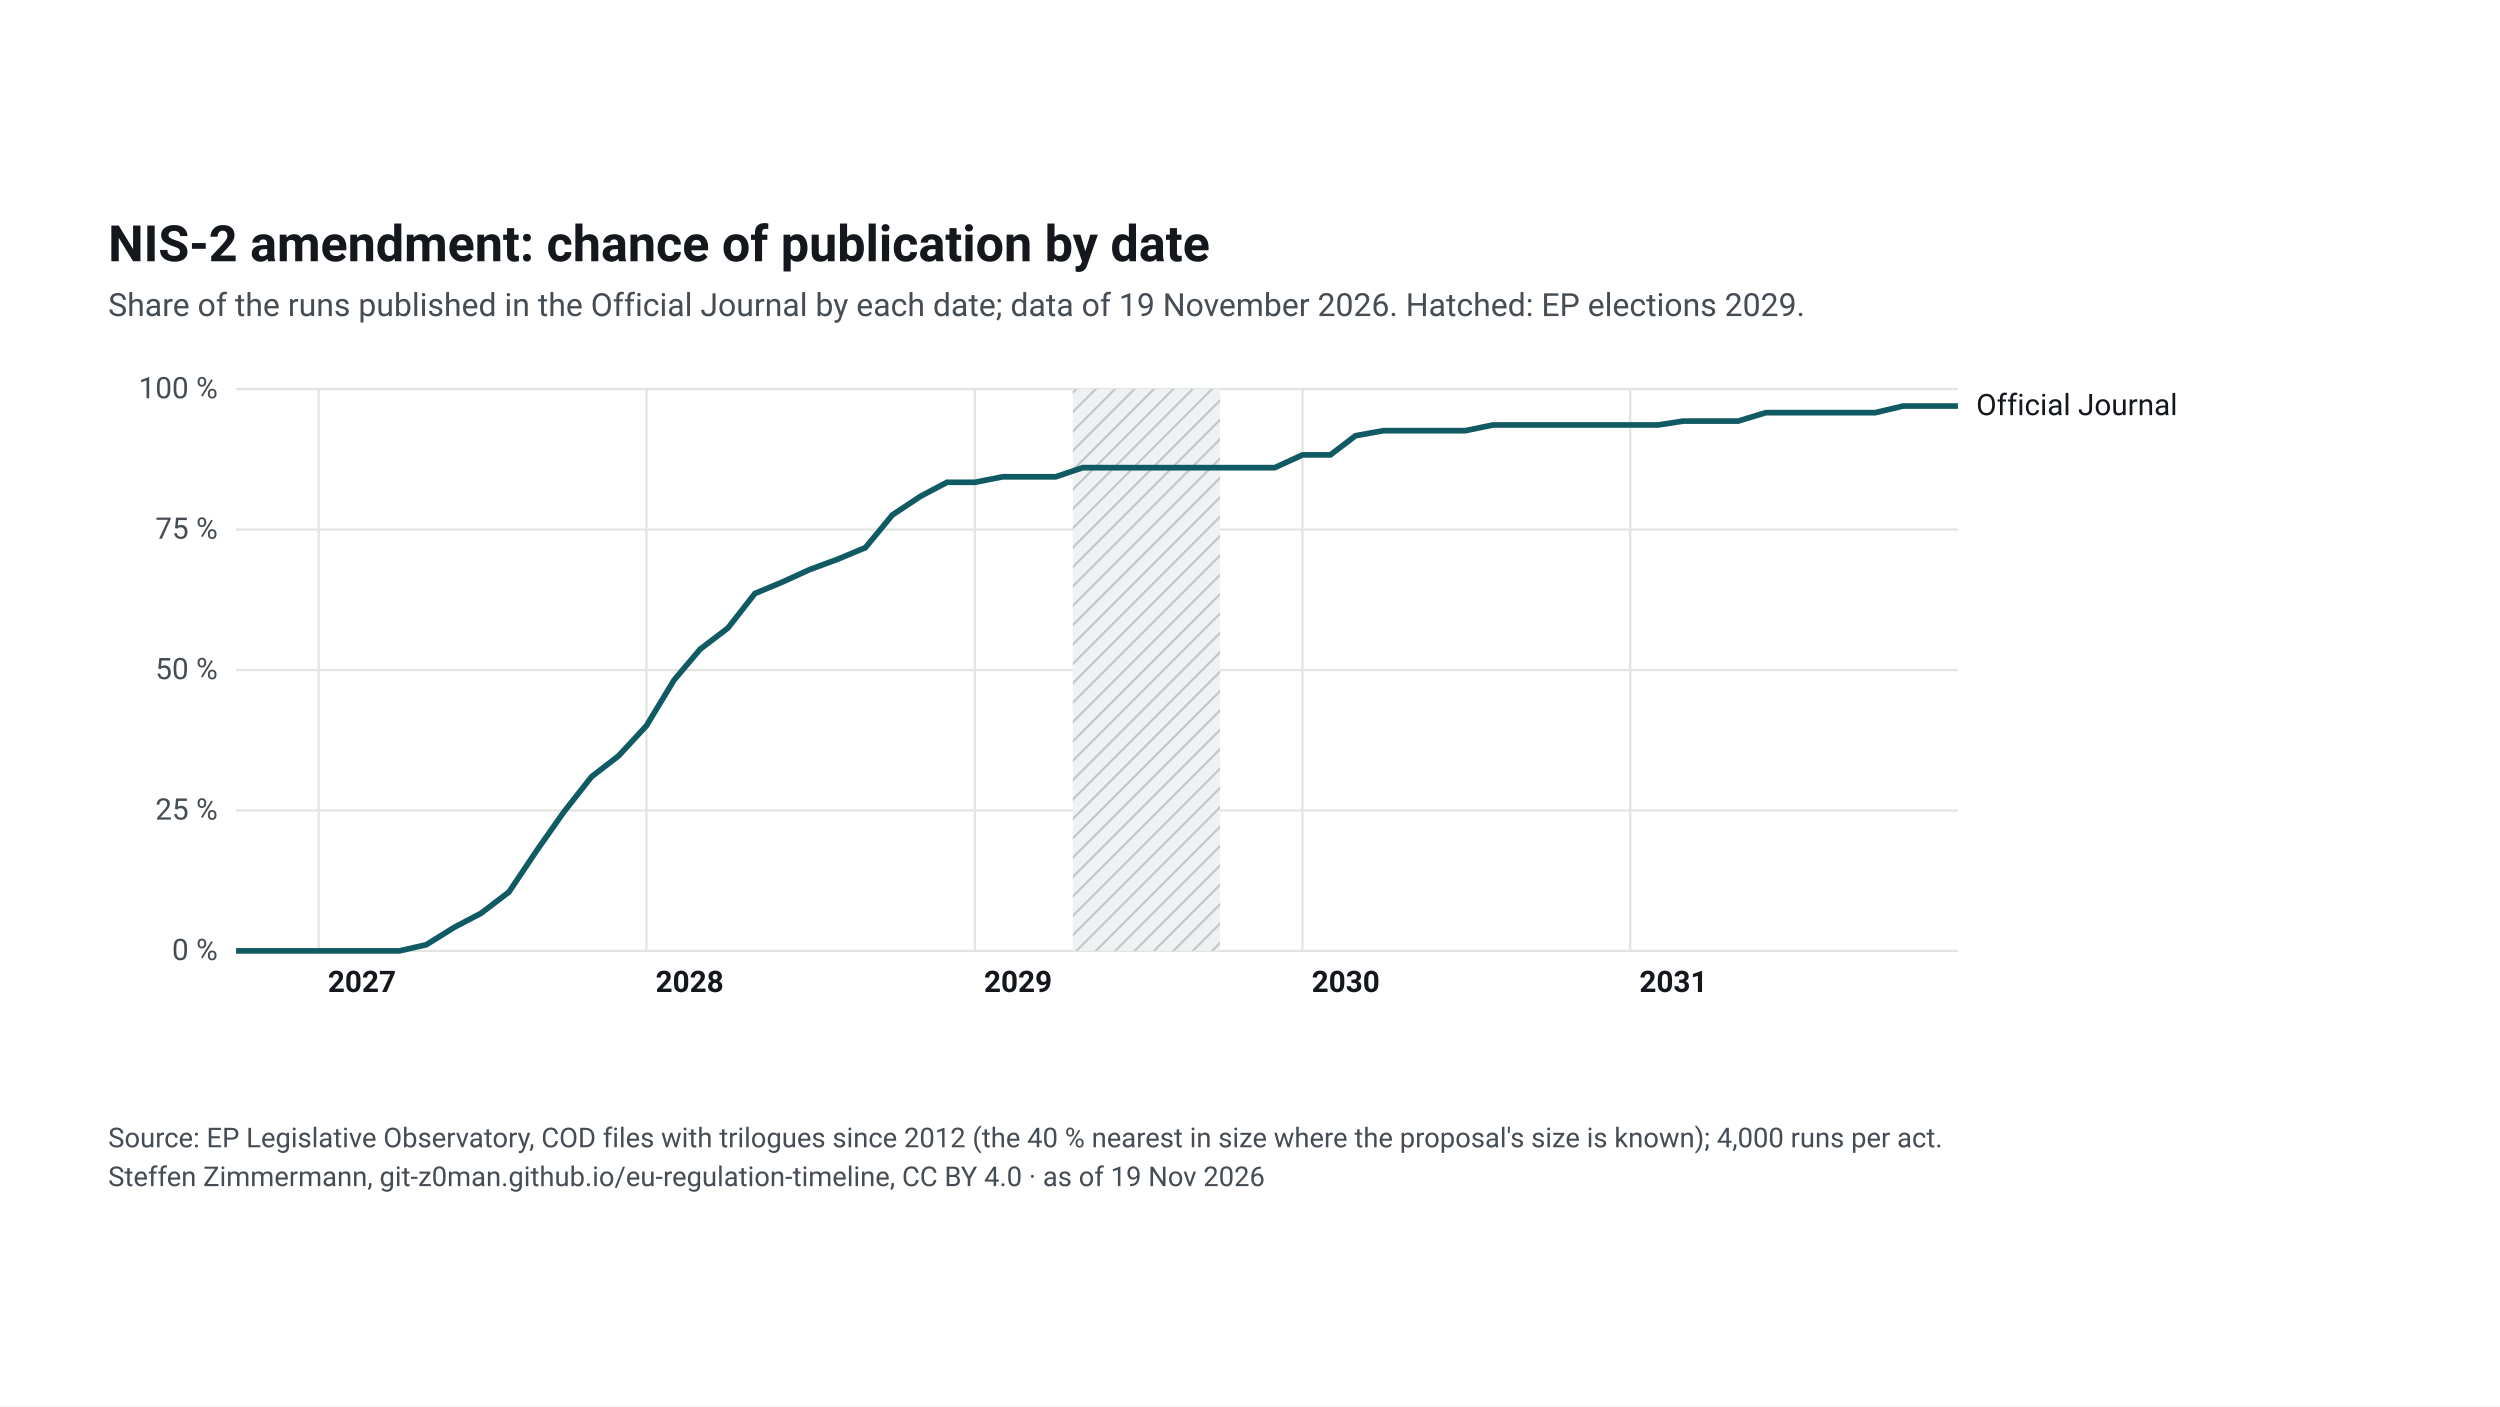
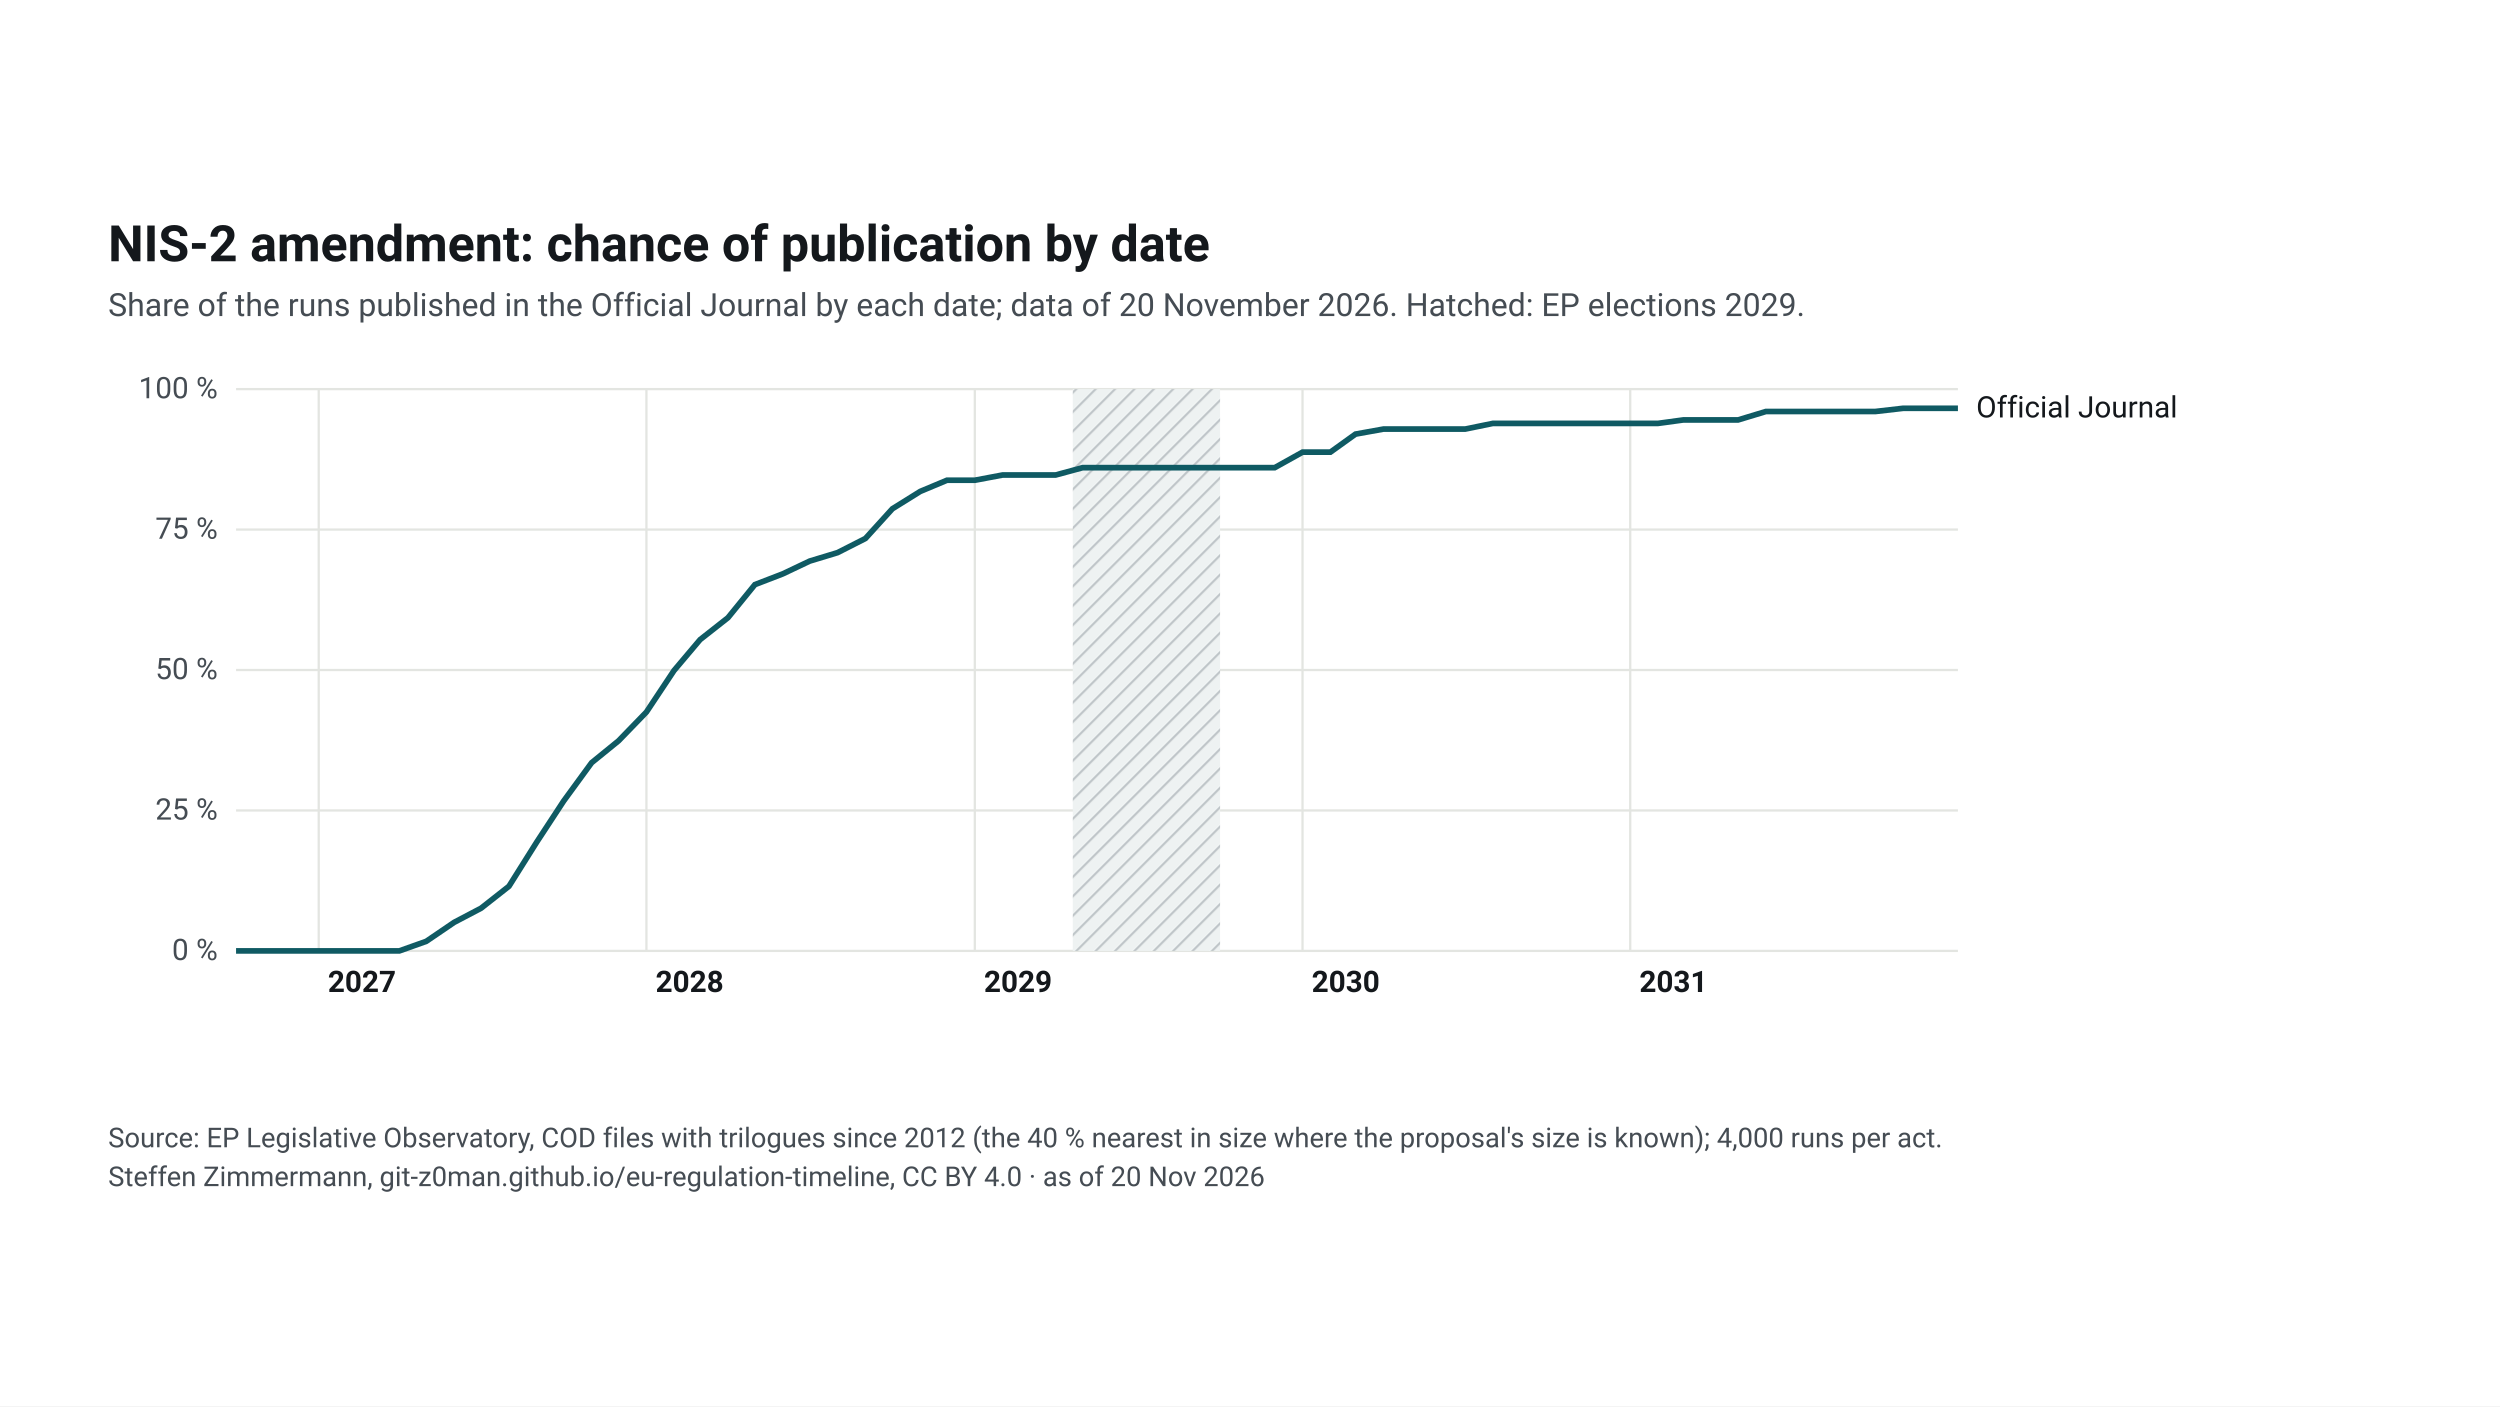
<svg xmlns="http://www.w3.org/2000/svg" width="1920" height="1080" viewBox="0 0 1920 1080">
  <rect width="1920" height="1080" fill="#ffffff" />
  <svg font-family="&quot;Source Sans 3&quot;, system-ui, -apple-system, Segoe UI, Roboto, Arial, sans-serif" font-size="13" x="48" y="48" width="1824" height="984" viewBox="0 0 1040 455" preserveAspectRatio="xMidYMid meet">
    <style>.ink{fill:#14181c}.mu{fill:#454c53}.gr{stroke:#e3e5e1;stroke-width:1}.pa{fill:#eef2f2}.pb{fill:#e4e8e9}.hb{fill:#eef2f2}.hl{stroke:#c3c9cc}.wt{fill:#454c53}.pt{fill:#14181c;paint-order:stroke;stroke:#fff;stroke-width:4px;stroke-linejoin:round}.pl{stroke:#14181c}.td{stroke:#14181c;stroke-width:1.5}.b50{fill:#0f5a63;opacity:.9}.b80{fill:#cfe2e4}.med{fill:#fff;stroke:#0f5a63}.fx{fill:#14181c}.ini{fill:#e3eeef;stroke:#6e9195;stroke-width:1}.ini80{fill:#a7b7ba}.inim{stroke:#6e9195;stroke-width:2}.c1{stroke:#0f5a63}.c2{stroke:#454c53;stroke-dasharray:7 4}.c3{stroke:#6e9195;stroke-dasharray:2 4}.ax{stroke:#454c53;stroke-width:1}.dn{fill:#0f5a63;stroke:#fff}.de{fill:#fff;stroke:#0f5a63}a text{fill:#0f5a63}.nl-pending{fill:#0f5a63}.nl-adopted{fill:#5b646b}.nl-plan{fill:#fff;stroke:#14181c}.nl-open{fill:none;stroke:#14181c}.nl-q{fill:#14181c}.nl-row{stroke:#e3e5e1;stroke-width:.6}.nl-g-announced{fill:#f1f2f3}.nl-g-pending{fill:#e3eeef}.nl-g-adopted{fill:#eef2f2}</style>
    <rect width="1040" height="455" fill="#fff" />
    <text x="20" y="34" font-size="22" font-weight="700" class="ink">NIS-2 amendment: chance of publication by date</text>
-     <text x="20" y="58" font-size="14" class="mu">Share of the runs published in the Official Journal by each date; data of 19 November 2026. Hatched: EP elections 2029.</text>
+     <text x="20" y="58" font-size="14" class="mu">Share of the runs published in the Official Journal by each date; data of 20 November 2026. Hatched: EP elections 2029.</text>
    <g transform="translate(20,72)">
      <defs>
        <pattern id="hatch-43" width="6" height="6" patternUnits="userSpaceOnUse" patternTransform="rotate(45)">
          <rect width="6" height="6" class="hb" />
          <line x1="0" y1="0" x2="0" y2="6" class="hl" stroke-width="2" />
        </pattern>
      </defs>
      <line x1="56" y1="264.0" x2="810" y2="264.0" class="gr" />
      <text x="48" y="268.0" text-anchor="end" class="mu">0 %</text>
      <line x1="56" y1="202.5" x2="810" y2="202.5" class="gr" />
      <text x="48" y="206.5" text-anchor="end" class="mu">25 %</text>
      <line x1="56" y1="141.0" x2="810" y2="141.0" class="gr" />
      <text x="48" y="145.0" text-anchor="end" class="mu">50 %</text>
      <line x1="56" y1="79.5" x2="810" y2="79.5" class="gr" />
      <text x="48" y="83.5" text-anchor="end" class="mu">75 %</text>
      <line x1="56" y1="18.0" x2="810" y2="18.0" class="gr" />
      <text x="48" y="22.0" text-anchor="end" class="mu">100 %</text>
      <line x1="92.2" y1="18" x2="92.2" y2="264" class="gr" />
      <text x="96.2" y="282" class="ink" font-weight="600">2027</text>
      <line x1="235.7" y1="18" x2="235.7" y2="264" class="gr" />
      <text x="239.7" y="282" class="ink" font-weight="600">2028</text>
      <line x1="379.5" y1="18" x2="379.5" y2="264" class="gr" />
      <text x="383.5" y="282" class="ink" font-weight="600">2029</text>
      <line x1="523.0" y1="18" x2="523.0" y2="264" class="gr" />
      <text x="527.0" y="282" class="ink" font-weight="600">2030</text>
      <line x1="666.5" y1="18" x2="666.5" y2="264" class="gr" />
      <text x="670.5" y="282" class="ink" font-weight="600">2031</text>
      <rect x="422.4" y="18" width="64.5" height="246" fill="url(#hatch-43)" />
-       <path d="M56.0,264.0 L68.2,264.0 L80.0,264.0 L92.2,264.0 L104.4,264.0 L115.4,264.0 L127.5,264.0 L139.3,261.3 L151.5,253.7 L163.3,247.5 L175.5,238.2 L187.7,220.0 L199.5,203.2 L211.7,187.7 L223.5,178.6 L235.7,165.4 L247.8,145.4 L259.2,131.9 L271.4,122.6 L283.2,107.5 L295.4,102.4 L307.2,97.0 L319.4,92.5 L331.6,87.4 L343.4,73.1 L355.6,65.0 L367.3,58.8 L379.5,58.8 L391.7,56.4 L402.7,56.4 L414.9,56.4 L426.7,52.4 L438.9,52.4 L450.7,52.4 L462.9,52.4 L475.1,52.4 L486.9,52.4 L499.0,52.4 L510.8,52.4 L523.0,46.8 L535.2,46.8 L546.2,38.4 L558.4,36.2 L570.2,36.2 L582.4,36.2 L594.2,36.2 L606.4,33.7 L618.6,33.7 L630.3,33.7 L642.5,33.7 L654.3,33.7 L666.5,33.7 L678.7,33.7 L689.7,32.0 L701.9,32.0 L713.7,32.0 L725.9,28.3 L737.7,28.3 L749.9,28.3 L762.0,28.3 L773.8,28.3 L786.0,25.4 L797.8,25.4 L810.0,25.4" fill="none" class="c1" stroke-width="2.5" />
-       <text x="818.0" y="29.4" class="ink">Official Journal</text>
+       <path d="M56.0,264.0 L68.2,264.0 L80.0,264.0 L92.2,264.0 L104.4,264.0 L115.4,264.0 L127.5,264.0 L139.3,259.8 L151.5,251.5 L163.3,245.3 L175.5,235.7 L187.7,216.3 L199.5,198.3 L211.7,181.6 L223.5,172.0 L235.7,159.4 L247.8,141.2 L259.2,127.7 L271.4,118.1 L283.2,103.6 L295.4,98.9 L307.2,93.3 L319.4,89.6 L331.6,83.4 L343.4,70.4 L355.6,62.8 L367.3,57.9 L379.5,57.9 L391.7,55.6 L402.7,55.6 L414.9,55.6 L426.7,52.4 L438.9,52.4 L450.7,52.4 L462.9,52.4 L475.1,52.4 L486.9,52.4 L499.0,52.4 L510.8,52.4 L523.0,45.6 L535.2,45.6 L546.2,37.7 L558.4,35.5 L570.2,35.5 L582.4,35.5 L594.2,35.5 L606.4,33.0 L618.6,33.0 L630.3,33.0 L642.5,33.0 L654.3,33.0 L666.5,33.0 L678.7,33.0 L689.7,31.5 L701.9,31.5 L713.7,31.5 L725.9,27.8 L737.7,27.8 L749.9,27.8 L762.0,27.8 L773.8,27.8 L786.0,26.4 L797.8,26.4 L810.0,26.4" fill="none" class="c1" stroke-width="2.5" />
+       <text x="818.0" y="30.4" class="ink">Official Journal</text>
      <rect x="50.0" y="18" width="12" height="246" fill="transparent" data-tip="Official Journal: 0 % published before Oct 2026" />
      <rect x="86.2" y="18" width="12" height="246" fill="transparent" data-tip="Official Journal: 0 % published before Jan 2027" />
      <rect x="121.5" y="18" width="12" height="246" fill="transparent" data-tip="Official Journal: 0 % published before Apr 2027" />
-       <rect x="157.3" y="18" width="12" height="246" fill="transparent" data-tip="Official Journal: 7 % published before Jul 2027" />
-       <rect x="193.5" y="18" width="12" height="246" fill="transparent" data-tip="Official Journal: 25 % published before Oct 2027" />
-       <rect x="229.7" y="18" width="12" height="246" fill="transparent" data-tip="Official Journal: 40 % published before Jan 2028" />
-       <rect x="265.4" y="18" width="12" height="246" fill="transparent" data-tip="Official Journal: 57 % published before Apr 2028" />
-       <rect x="301.2" y="18" width="12" height="246" fill="transparent" data-tip="Official Journal: 68 % published before Jul 2028" />
-       <rect x="337.4" y="18" width="12" height="246" fill="transparent" data-tip="Official Journal: 78 % published before Oct 2028" />
-       <rect x="373.5" y="18" width="12" height="246" fill="transparent" data-tip="Official Journal: 83 % published before Jan 2029" />
-       <rect x="408.9" y="18" width="12" height="246" fill="transparent" data-tip="Official Journal: 84 % published before Apr 2029" />
+       <rect x="157.3" y="18" width="12" height="246" fill="transparent" data-tip="Official Journal: 8 % published before Jul 2027" />
+       <rect x="193.5" y="18" width="12" height="246" fill="transparent" data-tip="Official Journal: 27 % published before Oct 2027" />
+       <rect x="229.7" y="18" width="12" height="246" fill="transparent" data-tip="Official Journal: 42 % published before Jan 2028" />
+       <rect x="265.4" y="18" width="12" height="246" fill="transparent" data-tip="Official Journal: 59 % published before Apr 2028" />
+       <rect x="301.2" y="18" width="12" height="246" fill="transparent" data-tip="Official Journal: 69 % published before Jul 2028" />
+       <rect x="337.4" y="18" width="12" height="246" fill="transparent" data-tip="Official Journal: 79 % published before Oct 2028" />
+       <rect x="373.5" y="18" width="12" height="246" fill="transparent" data-tip="Official Journal: 84 % published before Jan 2029" />
+       <rect x="408.9" y="18" width="12" height="246" fill="transparent" data-tip="Official Journal: 85 % published before Apr 2029" />
      <rect x="444.7" y="18" width="12" height="246" fill="transparent" data-tip="Official Journal: 86 % published before Jul 2029" />
      <rect x="480.9" y="18" width="12" height="246" fill="transparent" data-tip="Official Journal: 86 % published before Oct 2029" />
-       <rect x="517.0" y="18" width="12" height="246" fill="transparent" data-tip="Official Journal: 88 % published before Jan 2030" />
+       <rect x="517.0" y="18" width="12" height="246" fill="transparent" data-tip="Official Journal: 89 % published before Jan 2030" />
      <rect x="552.4" y="18" width="12" height="246" fill="transparent" data-tip="Official Journal: 93 % published before Apr 2030" />
      <rect x="588.2" y="18" width="12" height="246" fill="transparent" data-tip="Official Journal: 93 % published before Jul 2030" />
      <rect x="624.3" y="18" width="12" height="246" fill="transparent" data-tip="Official Journal: 94 % published before Oct 2030" />
      <rect x="660.5" y="18" width="12" height="246" fill="transparent" data-tip="Official Journal: 94 % published before Jan 2031" />
      <rect x="695.9" y="18" width="12" height="246" fill="transparent" data-tip="Official Journal: 94 % published before Apr 2031" />
      <rect x="731.7" y="18" width="12" height="246" fill="transparent" data-tip="Official Journal: 96 % published before Jul 2031" />
      <rect x="767.8" y="18" width="12" height="246" fill="transparent" data-tip="Official Journal: 96 % published before Oct 2031" />
      <rect x="804.0" y="18" width="12" height="246" fill="transparent" data-tip="Official Journal: 97 % published before Jan 2032" />
    </g>
    <text x="20" y="422" font-size="12" class="mu">Source: EP Legislative Observatory, COD files with trilogues since 2012 (the 40 % nearest in size where the proposal's size is known); 4,000 runs per act.</text>
-     <text x="20" y="439" font-size="12" class="mu">Steffen Zimmermann, git-z0man.github.io/eu-regulation-timeline, CC BY 4.0 · as of 19 Nov 2026</text>
+     <text x="20" y="439" font-size="12" class="mu">Steffen Zimmermann, git-z0man.github.io/eu-regulation-timeline, CC BY 4.0 · as of 20 Nov 2026</text>
  </svg>
</svg>
